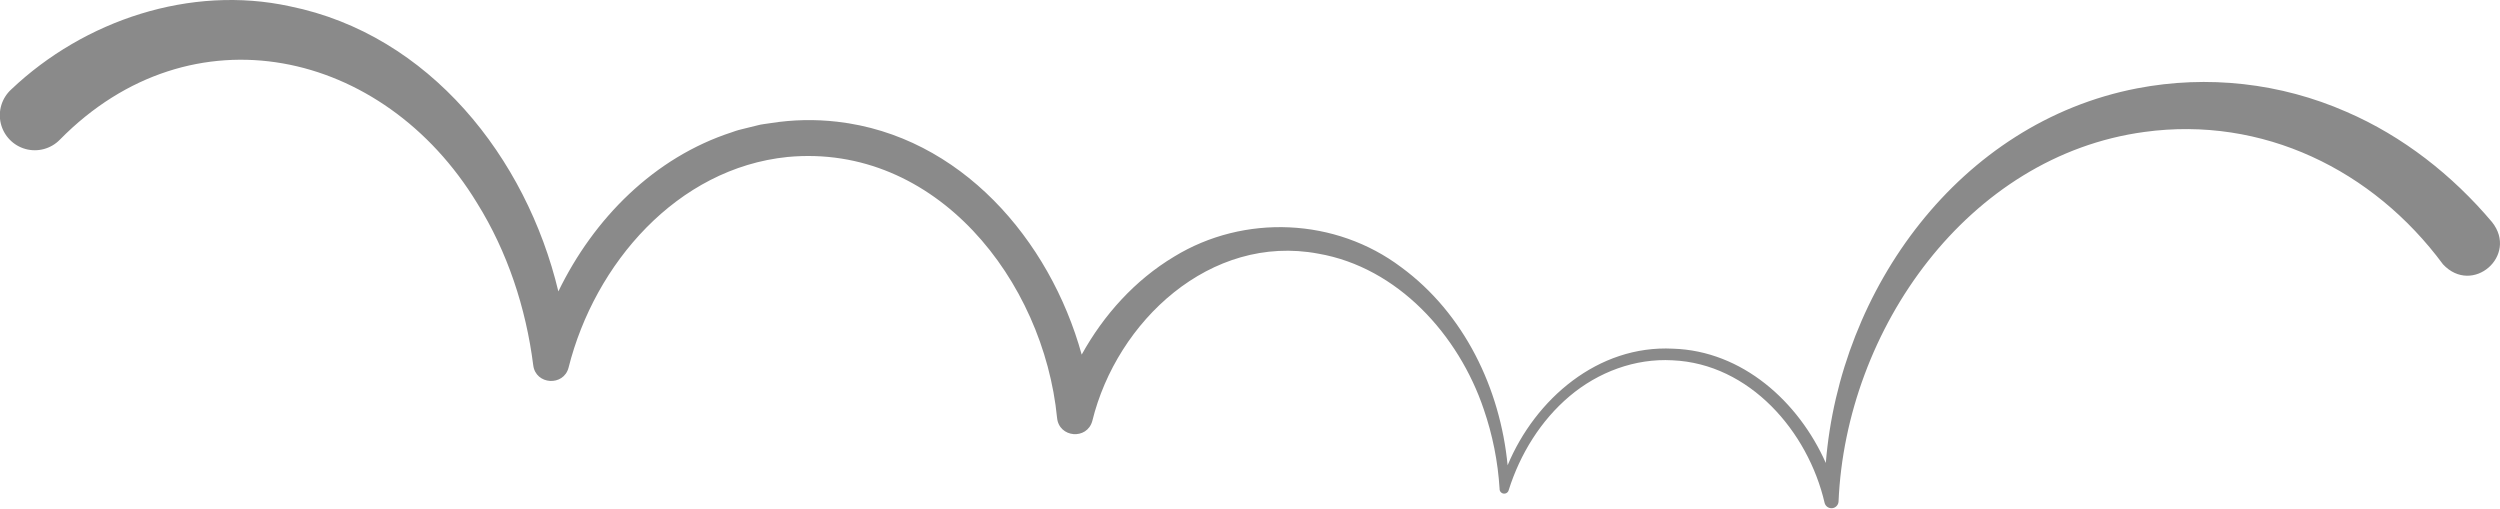
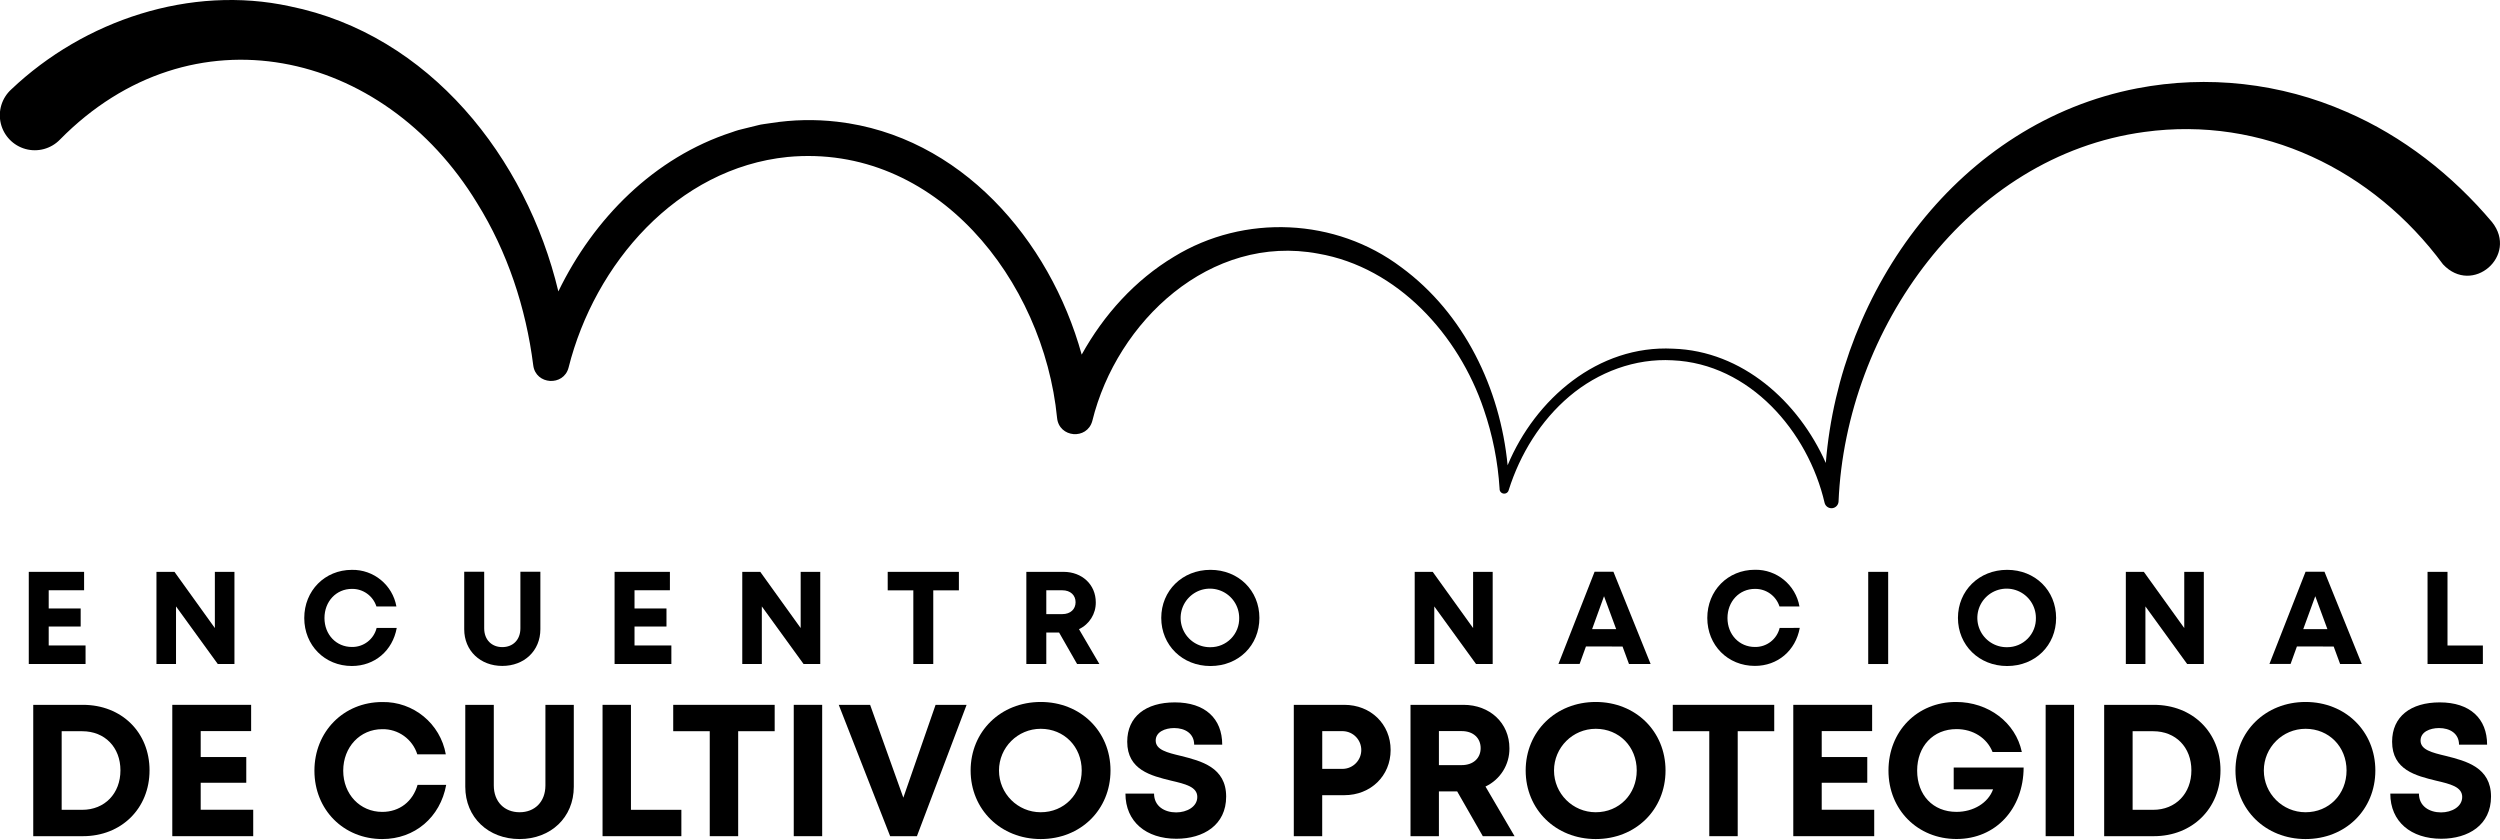
- <svg xmlns="http://www.w3.org/2000/svg" fill="#8a8a8a" viewBox="0 0 1080 219.66">
+ <svg xmlns="http://www.w3.org/2000/svg" viewBox="0 0 1080 362.47">
  <g id="Capa_2" data-name="Capa 2">
    <g id="Capa_1-2" data-name="Capa 1">
      <path d="M1076.56,95.94c-17.08-20.25-38.54-37.12-62.92-47.64a153,153,0,0,0-90.43-10.13C846.48,53,794.79,124.82,788.75,200c-11.79-26.55-36.1-48.43-66-49.37-32.34-1.67-59.51,21.71-71.46,50.37-3.19-33.12-18.76-65.6-45.95-85.55-28.3-21.32-67.83-23.1-98.11-4.59C490.32,121,476.81,136,467.29,153.19,453.51,103.4,414.8,58.68,361.65,52.58a106,106,0,0,0-28.62.59c-1.52.28-4.25.51-5.66.95l-5.57,1.37-2.79.7c-.93.23-1.81.6-2.72.9-33.73,10.91-59.81,37.34-75.08,68.8-13.82-57.79-55.7-110.95-116-123.17-42.9-9.33-88.81,6-120.33,35.89a15.11,15.11,0,1,0,21,21.71C82.78,2.51,165.61,21.17,206.09,87.71c13.09,21,21.12,45.21,24.27,70.1,1.06,8.48,13.15,9.19,15.26,1,11.27-44.85,46.86-86.15,94.62-91,64.18-6,110.58,53.35,116.42,112.74.85,8.57,12.93,9.61,15.21,1.32,10.6-43.15,51.07-81,97.58-72.3,34.35,5.92,60.72,35.13,71.55,67.29a130,130,0,0,1,6.82,34.28,2,2,0,0,0,3.95.54c4.93-15.58,13.83-30,26.24-40.49s28.36-16.45,44.5-15.54c33.3,1.45,58.58,30.67,65.74,61.67a3.06,3.06,0,0,0,6-.63C797.42,142.27,850.1,67.32,926.38,57c51-7,98.77,16.31,129,57.19C1068.11,127.8,1088.05,110.4,1076.56,95.94Z" />
+       <polygon points="36.33 254.99 36.33 247.04 12.43 247.04 12.43 286.85 36.96 286.85 36.96 278.84 21.04 278.84 21.04 270.66 34.85 270.66 34.85 262.86 21.04 262.86 21.04 254.99 36.33 254.99" />
+       <polygon points="76.04 261.97 94.08 286.85 101.28 286.85 101.28 247.04 92.82 247.04 92.82 271.32 75.37 247.04 67.59 247.04 67.59 286.85 76.04 286.85 76.04 261.97" />
+       <path d="M152,254.4A10.94,10.94,0,0,1,162.62,262h8.63A19.19,19.19,0,0,0,152,246.18c-11.69,0-20.56,9-20.56,20.81s8.87,20.72,20.56,20.72c9.86,0,17.59-6.58,19.39-16.43H162.7A10.8,10.8,0,0,1,152,279.49c-6.74,0-11.83-5.34-11.83-12.5S145.25,254.4,152,254.4Z" />
+       <polygon points="151.99 287.71 151.99 287.71 151.99 287.71 151.99 287.71" />
+       <path d="M200.54,247v24.83c0,9.33,7,15.85,16.45,15.85s16.45-6.52,16.45-15.85V247h-8.63v24.43c0,5-3.24,8.12-7.82,8.12s-7.82-3.15-7.82-8.12V247Z" />
+       <polygon points="289.4 254.99 289.4 247.04 265.5 247.04 265.5 286.85 290.03 286.85 290.03 278.84 274.11 278.84 274.11 270.66 287.92 270.66 287.92 262.86 274.11 262.86 274.11 254.99 289.4 254.99" />
+       <polygon points="347.14 286.85 354.35 286.85 354.35 247.04 345.89 247.04 345.89 271.32 328.44 247.04 320.66 247.04 320.66 286.85 329.11 286.85 329.11 261.97 347.14 286.85" />
+       <polygon points="403.17 286.85 403.17 255.03 414.24 255.03 414.24 247.04 383.49 247.04 383.49 255.03 394.56 255.03 394.56 286.85 403.17 286.85" />
+       <path d="M473.38,260.21c0-7.68-5.95-13.17-13.92-13.17H443.38v39.81H452V273.26h5.53l7.77,13.59h9.63l-8.81-15.05A12.64,12.64,0,0,0,473.38,260.21Zm-14.49,5.09H452V255h6.89c3.61,0,5.76,2.18,5.76,5.16S462.5,265.3,458.89,265.3Z" />
+       <path d="M522.91,246.17c-12.15,0-21.25,9-21.25,20.77s9.1,20.78,21.25,20.78,21.15-8.91,21.15-20.78S535,246.17,522.91,246.17Zm0,33.42a12.65,12.65,0,1,1,12.42-12.65A12.36,12.36,0,0,1,522.91,279.59Z" />
+       <polygon points="637.64 286.85 644.84 286.85 644.84 247.04 636.38 247.04 636.38 271.32 618.93 247.04 611.15 247.04 611.15 286.85 619.61 286.85 619.61 261.97 637.64 286.85" />
+       <path d="M700.94,279.3l2.78,7.55h9.35L697,247h-8.14l-15.6,39.81h9.14l2.73-7.55Zm-8-21.74,5.25,14.23H687.79Z" />
+       <path d="M768.81,271.28a10.79,10.79,0,0,1-10.7,8.21c-6.74,0-11.84-5.34-11.84-12.5s5.1-12.59,11.84-12.59A10.94,10.94,0,0,1,768.74,262h8.63a19.19,19.19,0,0,0-19.26-15.86c-11.7,0-20.56,9-20.56,20.81s8.86,20.72,20.56,20.72c9.86,0,17.59-6.58,19.39-16.43Z" />
+       <rect x="807.07" y="247.04" width="8.62" height="39.82" />
+       <path d="M867.08,246.17c-12.15,0-21.25,9-21.25,20.77s9.1,20.78,21.25,20.78,21.16-8.91,21.16-20.78S879.19,246.17,867.08,246.17Zm0,33.42a12.65,12.65,0,1,1,12.43-12.65A12.36,12.36,0,0,1,867.08,279.59Z" />
+       <polygon points="944.85 286.85 952.05 286.85 952.05 247.04 943.6 247.04 943.6 271.32 926.14 247.04 918.36 247.04 918.36 286.85 926.82 286.85 926.82 261.97 944.85 286.85" />
+       <path d="M1008.15,279.3l2.78,7.55h9.35L1004.18,247H996l-15.6,39.81h9.14l2.73-7.55Zm-7.95-21.74,5.24,14.23H995Z" />
+       <polygon points="1048.7 247.04 1048.7 286.85 1072.6 286.85 1072.6 278.86 1057.32 278.86 1057.32 247.04 1048.7 247.04" />
+       <path d="M35.83,304.49H14.36v56.74H35.83c16.63,0,28.77-12,28.77-28.44S52.53,304.49,35.83,304.49Zm-.31,45.35H26.64V315.89h8.88c9.75,0,16.51,6.92,16.51,16.9S45.27,349.84,35.52,349.84Z" />
+       <polygon points="86.7 338.15 106.39 338.15 106.39 327.04 86.7 327.04 86.7 315.83 108.49 315.83 108.49 304.49 74.43 304.49 74.43 361.23 109.39 361.23 109.39 349.81 86.7 349.81 86.7 338.15" />
+       <path d="M165.13,350.74c-9.6,0-16.86-7.61-16.86-17.81S155.53,315,165.13,315a15.58,15.58,0,0,1,15.15,10.88h12.31a27.38,27.38,0,0,0-27.46-22.6c-16.66,0-29.3,12.77-29.3,29.66s12.64,29.53,29.3,29.53h0c14.05,0,25.07-9.39,27.63-23.42H180.39C178.35,346.23,172.6,350.74,165.13,350.74Z" />
+       <path d="M235.62,339.31c0,7.09-4.62,11.58-11.15,11.58s-11.15-4.49-11.15-11.58V304.49H201v35.39c0,13.3,10,22.59,23.44,22.59s23.44-9.29,23.44-22.59V304.49H235.62Z" />
+       <polygon points="272.57 304.49 260.3 304.49 260.3 361.23 294.35 361.23 294.35 349.84 272.57 349.84 272.57 304.49" />
+       <polygon points="290.83 315.88 306.61 315.88 306.61 361.23 318.89 361.23 318.89 315.88 334.66 315.88 334.66 304.49 290.83 304.49 290.83 315.88" />
+       <rect x="342.9" y="304.49" width="12.28" height="56.74" />
+       <polygon points="390.24 344.6 375.89 304.49 362.34 304.49 384.54 361.23 396.11 361.23 417.57 304.49 404.17 304.49 390.24 344.6" />
+       <path d="M449.59,303.25c-17.32,0-30.28,12.77-30.28,29.61s13,29.61,30.28,29.61,30.15-12.7,30.15-29.61S466.84,303.25,449.59,303.25Zm0,47.64a18,18,0,0,1,0-36.05c10.11,0,17.71,7.73,17.71,18S459.7,350.89,449.59,350.89Z" />
+       <path d="M510.19,326.56c-6-1.43-10.93-2.64-10.93-6.64,0-3.71,4-5.4,8-5.4,4.59,0,8.62,2.29,8.62,7.18H528c0-11.3-7.41-18.27-20.46-18.27-12.56,0-20.58,6.13-20.58,17,0,12.22,10.39,14.7,18.95,16.81,6.15,1.44,11.32,2.65,11.32,7.05,0,4.23-4.51,6.67-9.13,6.67-5,0-9.55-2.65-9.55-8.13H486.19c0,12.19,9,19.51,22,19.51,11.74,0,21.51-5.95,21.51-18.2C529.71,331.45,518.84,328.75,510.19,326.56Z" />
+       <path d="M580.75,304.49H558.92v56.74h12.27V343.52h9.56c11.39,0,20-8.33,20-19.52S592.13,304.49,580.75,304.49Zm-.54,27.66h-9V315.86h9a8.15,8.15,0,0,1,0,16.29Z" />
+       <path d="M652.07,323.26c0-10.94-8.47-18.77-19.83-18.77h-22.9v56.74h12.27V341.87h7.88l11.08,19.36h13.72l-12.56-21.45A18,18,0,0,0,652.07,323.26Zm-20.64,7.27h-9.82v-14.7h9.82c5.14,0,8.21,3.1,8.21,7.35S636.57,330.53,631.43,330.53Z" />
+       <path d="M689.36,303.25c-17.31,0-30.27,12.77-30.27,29.61s13,29.61,30.27,29.61,30.15-12.7,30.15-29.61S706.61,303.25,689.36,303.25Zm0,47.64a18,18,0,0,1,0-36.05c10.11,0,17.71,7.73,17.71,18S699.47,350.89,689.36,350.89Z" />
+       <polygon points="722.64 315.88 738.41 315.88 738.41 361.23 750.69 361.23 750.69 315.88 766.47 315.88 766.47 304.49 722.64 304.49 722.64 315.88" />
+       <polygon points="786.98 338.15 806.66 338.15 806.66 327.04 786.98 327.04 786.98 315.83 808.76 315.83 808.76 304.49 774.7 304.49 774.7 361.23 809.66 361.23 809.66 349.81 786.98 349.81 786.98 338.15" />
+       <path d="M844,341h17c-2.1,5.85-8.47,9.73-15.79,9.73-10.23,0-17-7.32-17-17.82s6.9-17.94,17-17.94c7.13,0,13.14,3.8,15.57,9.89h12.65c-2.65-12.69-14.36-21.61-28.45-21.61-16.8,0-29.16,12.67-29.16,29.66s12.69,29.54,29.39,29.54c17,0,28.92-13.09,29-30.87H844Z" />
+       <rect x="883.72" y="304.49" width="12.28" height="56.74" />
+       <path d="M930.48,304.49H909v56.74h21.47c16.63,0,28.78-12,28.78-28.44S947.18,304.49,930.48,304.49Zm-.31,45.35h-8.88V315.89h8.88c9.75,0,16.51,6.92,16.51,16.9S939.92,349.84,930.17,349.84Z" />
+       <path d="M996,303.25c-17.31,0-30.28,12.77-30.28,29.61s13,29.61,30.28,29.61,30.15-12.7,30.15-29.61S1013.26,303.25,996,303.25Zm0,47.64a18,18,0,0,1,0-36.05c10.11,0,17.71,7.73,17.71,18S1006.12,350.89,996,350.89Z" />
+       <path d="M1056.62,326.56c-6-1.43-10.94-2.64-10.94-6.64,0-3.71,4-5.4,8-5.4,4.59,0,8.62,2.29,8.62,7.18h12.13c0-11.3-7.41-18.27-20.45-18.27-12.57,0-20.59,6.13-20.59,17,0,12.22,10.39,14.7,18.95,16.81,6.15,1.44,11.33,2.65,11.33,7.05,0,4.23-4.52,6.67-9.14,6.67-5,0-9.55-2.65-9.55-8.13h-12.37c0,12.19,9,19.51,22,19.51,11.74,0,21.51-5.95,21.51-18.2C1076.13,331.45,1065.27,328.75,1056.62,326.56Z" />
    </g>
  </g>
</svg>
